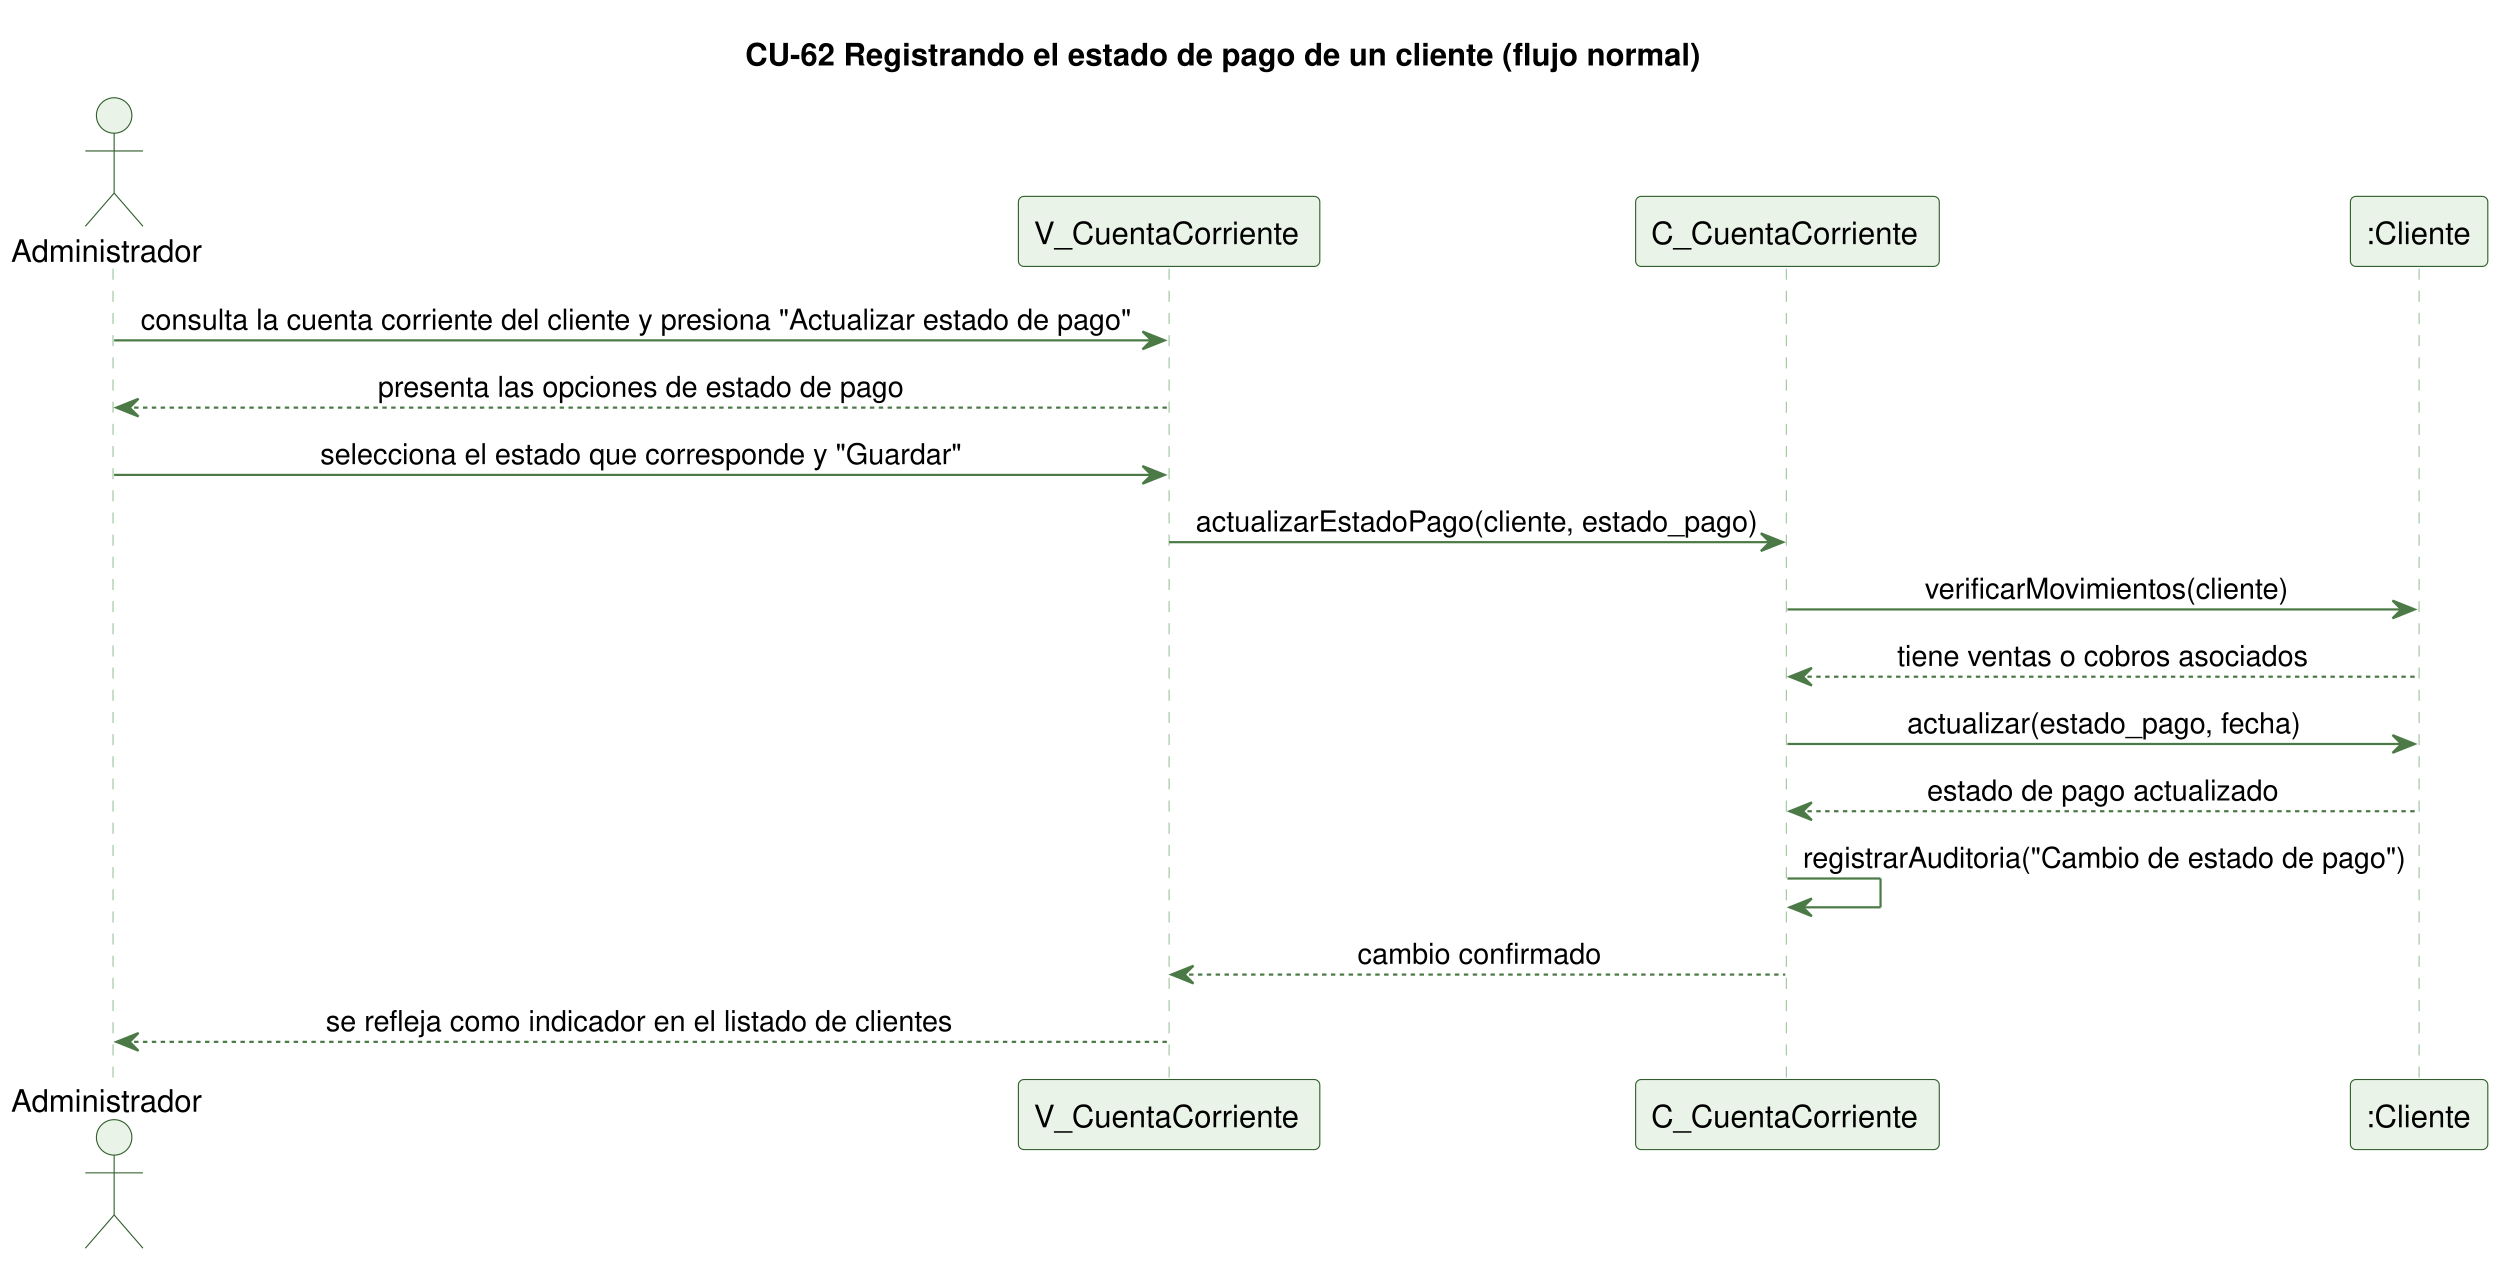
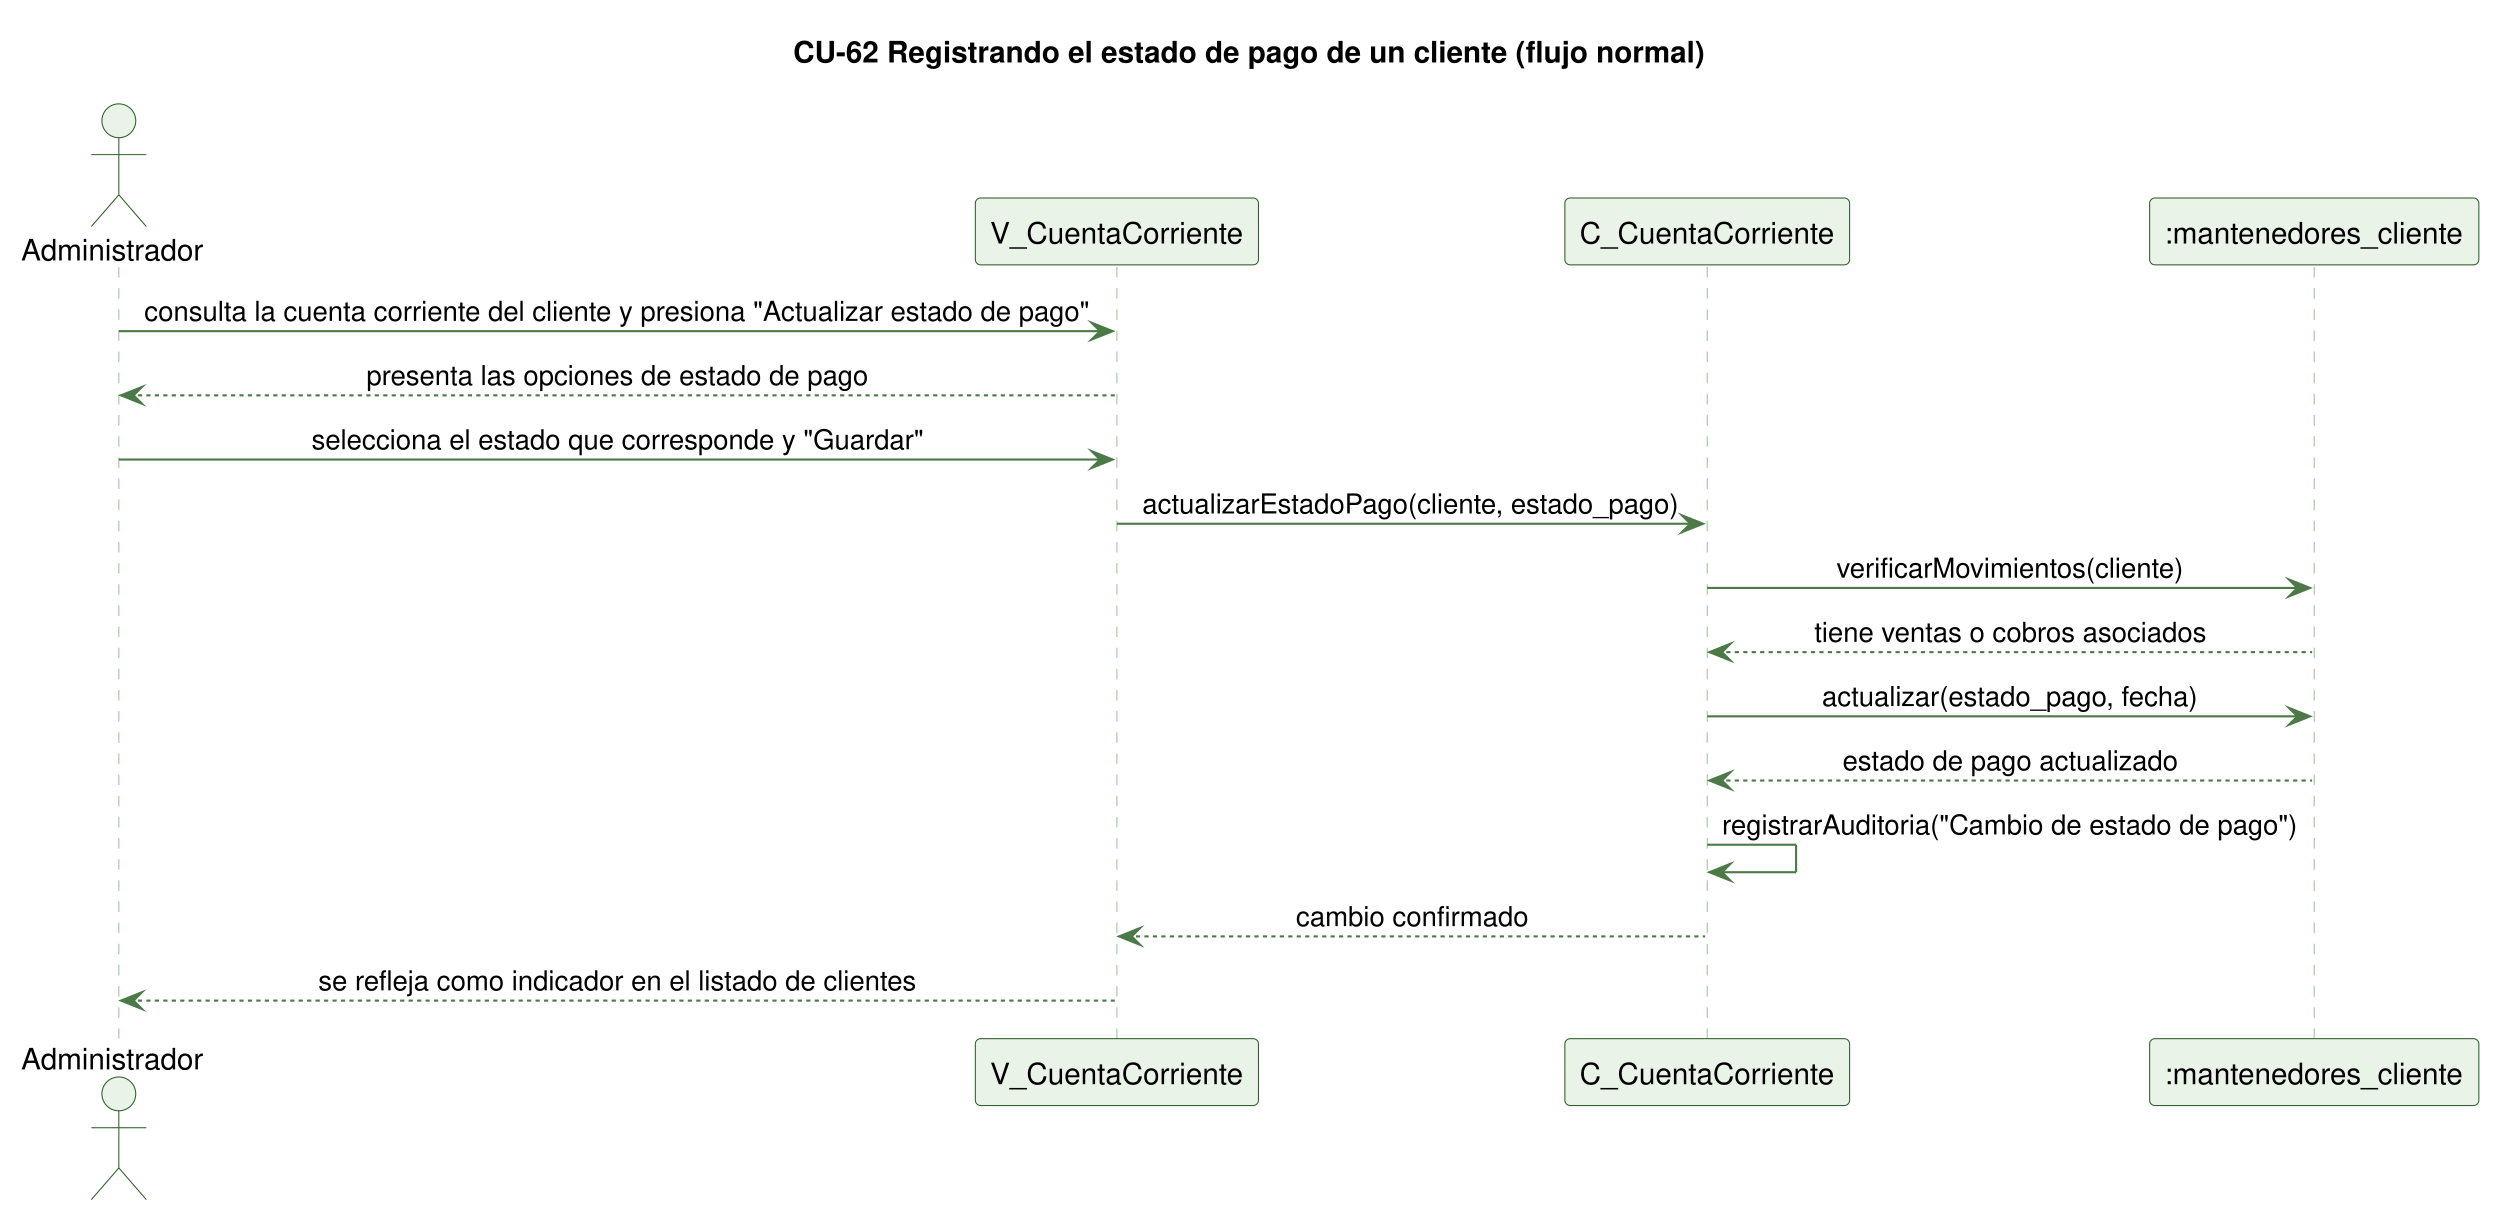
- <svg xmlns="http://www.w3.org/2000/svg" contentStyleType="text/css" height="570px" preserveAspectRatio="none" style="width:1128px;height:570px;background:#FFFFFF;" version="1.1" viewBox="0 0 1128 570" width="1128px" zoomAndPan="magnify">
+ <svg xmlns="http://www.w3.org/2000/svg" version="1.1" data-diagram-type="SEQUENCE" style="width:1182px;height:579px;background:#FFFFFF;" width="1182px" height="579px" viewBox="0 0 1182 579" zoomAndPan="magnify" preserveAspectRatio="none" contentStyleType="text/css">
  <defs />
-   <g>
-     <text fill="#000000" font-family="Helvetica" font-size="14" font-weight="bold" lengthAdjust="spacing" textLength="454" x="336.25" y="29.533">CU-62 Registrando el estado de pago de un cliente (flujo normal)</text>
-     <line style="stroke:#9CC49A;stroke-width:0.5;stroke-dasharray:5.0,5.0;" x1="51" x2="51" y1="121.219" y2="488.086" />
-     <line style="stroke:#9CC49A;stroke-width:0.5;stroke-dasharray:5.0,5.0;" x1="527.5" x2="527.5" y1="121.219" y2="488.086" />
-     <line style="stroke:#9CC49A;stroke-width:0.5;stroke-dasharray:5.0,5.0;" x1="806" x2="806" y1="121.219" y2="488.086" />
-     <line style="stroke:#9CC49A;stroke-width:0.5;stroke-dasharray:5.0,5.0;" x1="1091.5" x2="1091.5" y1="121.219" y2="488.086" />
-     <text fill="#000000" font-family="Helvetica" font-size="14" lengthAdjust="spacing" textLength="87" x="5" y="118.143">Administrador</text>
-     <ellipse cx="51.5" cy="52.109" fill="#EAF3E7" rx="8" ry="8" style="stroke:#2E5E2A;stroke-width:0.5;" />
-     <path d="M51.5,60.109 L51.5,87.109 M38.5,68.109 L64.5,68.109 M51.5,87.109 L38.5,102.109 M51.5,87.109 L64.5,102.109 " fill="none" style="stroke:#2E5E2A;stroke-width:0.5;" />
-     <text fill="#000000" font-family="Helvetica" font-size="14" lengthAdjust="spacing" textLength="87" x="5" y="501.619">Administrador</text>
-     <ellipse cx="51.5" cy="513.195" fill="#EAF3E7" rx="8" ry="8" style="stroke:#2E5E2A;stroke-width:0.5;" />
-     <path d="M51.5,521.195 L51.5,548.195 M38.5,529.195 L64.5,529.195 M51.5,548.195 L38.5,563.195 M51.5,548.195 L64.5,563.195 " fill="none" style="stroke:#2E5E2A;stroke-width:0.5;" />
-     <rect fill="#EAF3E7" height="31.609" rx="2.5" ry="2.5" style="stroke:#2E5E2A;stroke-width:0.5;" width="136" x="459.5" y="88.609" />
-     <text fill="#000000" font-family="Helvetica" font-size="14" lengthAdjust="spacing" textLength="122" x="466.5" y="110.143">V_CuentaCorriente</text>
-     <rect fill="#EAF3E7" height="31.609" rx="2.5" ry="2.5" style="stroke:#2E5E2A;stroke-width:0.5;" width="136" x="459.5" y="487.086" />
-     <text fill="#000000" font-family="Helvetica" font-size="14" lengthAdjust="spacing" textLength="122" x="466.5" y="508.619">V_CuentaCorriente</text>
-     <rect fill="#EAF3E7" height="31.609" rx="2.5" ry="2.5" style="stroke:#2E5E2A;stroke-width:0.5;" width="137" x="738" y="88.609" />
-     <text fill="#000000" font-family="Helvetica" font-size="14" lengthAdjust="spacing" textLength="123" x="745" y="110.143">C_CuentaCorriente</text>
-     <rect fill="#EAF3E7" height="31.609" rx="2.5" ry="2.5" style="stroke:#2E5E2A;stroke-width:0.5;" width="137" x="738" y="487.086" />
-     <text fill="#000000" font-family="Helvetica" font-size="14" lengthAdjust="spacing" textLength="123" x="745" y="508.619">C_CuentaCorriente</text>
-     <rect fill="#EAF3E7" height="31.609" rx="2.5" ry="2.5" style="stroke:#2E5E2A;stroke-width:0.5;" width="62" x="1060.5" y="88.609" />
-     <text fill="#000000" font-family="Helvetica" font-size="14" lengthAdjust="spacing" textLength="48" x="1067.5" y="110.143">:Cliente</text>
-     <rect fill="#EAF3E7" height="31.609" rx="2.5" ry="2.5" style="stroke:#2E5E2A;stroke-width:0.5;" width="62" x="1060.5" y="487.086" />
-     <text fill="#000000" font-family="Helvetica" font-size="14" lengthAdjust="spacing" textLength="48" x="1067.5" y="508.619">:Cliente</text>
-     <polygon fill="#4B7A46" points="515.5,149.57,525.5,153.57,515.5,157.57,519.5,153.57" style="stroke:#4B7A46;stroke-width:1.0;" />
-     <line style="stroke:#4B7A46;stroke-width:1.0;" x1="51.5" x2="521.5" y1="153.57" y2="153.57" />
-     <text fill="#000000" font-family="Helvetica" font-size="13" lengthAdjust="spacing" textLength="452" x="63.5" y="148.714">consulta la cuenta corriente del cliente y presiona "Actualizar estado de pago"</text>
-     <polygon fill="#4B7A46" points="62.5,179.922,52.5,183.922,62.5,187.922,58.5,183.922" style="stroke:#4B7A46;stroke-width:1.0;" />
-     <line style="stroke:#4B7A46;stroke-width:1.0;stroke-dasharray:2.0,2.0;" x1="56.5" x2="526.5" y1="183.922" y2="183.922" />
-     <text fill="#000000" font-family="Helvetica" font-size="13" lengthAdjust="spacing" textLength="238" x="170.5" y="179.065">presenta las opciones de estado de pago</text>
-     <polygon fill="#4B7A46" points="515.5,210.273,525.5,214.273,515.5,218.273,519.5,214.273" style="stroke:#4B7A46;stroke-width:1.0;" />
-     <line style="stroke:#4B7A46;stroke-width:1.0;" x1="51.5" x2="521.5" y1="214.273" y2="214.273" />
-     <text fill="#000000" font-family="Helvetica" font-size="13" lengthAdjust="spacing" textLength="290" x="144.5" y="209.417">selecciona el estado que corresponde y "Guardar"</text>
-     <polygon fill="#4B7A46" points="794.5,240.625,804.5,244.625,794.5,248.625,798.5,244.625" style="stroke:#4B7A46;stroke-width:1.0;" />
-     <line style="stroke:#4B7A46;stroke-width:1.0;" x1="527.5" x2="800.5" y1="244.625" y2="244.625" />
-     <text fill="#000000" font-family="Helvetica" font-size="13" lengthAdjust="spacing" textLength="255" x="539.5" y="239.769">actualizarEstadoPago(cliente, estado_pago)</text>
-     <polygon fill="#4B7A46" points="1079.5,270.977,1089.5,274.977,1079.5,278.977,1083.5,274.977" style="stroke:#4B7A46;stroke-width:1.0;" />
-     <line style="stroke:#4B7A46;stroke-width:1.0;" x1="806.5" x2="1085.5" y1="274.977" y2="274.977" />
-     <text fill="#000000" font-family="Helvetica" font-size="13" lengthAdjust="spacing" textLength="161" x="868.5" y="270.12">verificarMovimientos(cliente)</text>
-     <polygon fill="#4B7A46" points="817.5,301.328,807.5,305.328,817.5,309.328,813.5,305.328" style="stroke:#4B7A46;stroke-width:1.0;" />
-     <line style="stroke:#4B7A46;stroke-width:1.0;stroke-dasharray:2.0,2.0;" x1="811.5" x2="1090.5" y1="305.328" y2="305.328" />
-     <text fill="#000000" font-family="Helvetica" font-size="13" lengthAdjust="spacing" textLength="186" x="856" y="300.472">tiene ventas o cobros asociados</text>
-     <polygon fill="#4B7A46" points="1079.5,331.68,1089.5,335.68,1079.5,339.68,1083.5,335.68" style="stroke:#4B7A46;stroke-width:1.0;" />
-     <line style="stroke:#4B7A46;stroke-width:1.0;" x1="806.5" x2="1085.5" y1="335.68" y2="335.68" />
-     <text fill="#000000" font-family="Helvetica" font-size="13" lengthAdjust="spacing" textLength="177" x="860.5" y="330.823">actualizar(estado_pago, fecha)</text>
-     <polygon fill="#4B7A46" points="817.5,362.031,807.5,366.031,817.5,370.031,813.5,366.031" style="stroke:#4B7A46;stroke-width:1.0;" />
-     <line style="stroke:#4B7A46;stroke-width:1.0;stroke-dasharray:2.0,2.0;" x1="811.5" x2="1090.5" y1="366.031" y2="366.031" />
-     <text fill="#000000" font-family="Helvetica" font-size="13" lengthAdjust="spacing" textLength="159" x="869.5" y="361.175">estado de pago actualizado</text>
-     <line style="stroke:#4B7A46;stroke-width:1.0;" x1="806.5" x2="848.5" y1="396.383" y2="396.383" />
-     <line style="stroke:#4B7A46;stroke-width:1.0;" x1="848.5" x2="848.5" y1="396.383" y2="409.383" />
-     <line style="stroke:#4B7A46;stroke-width:1.0;" x1="807.5" x2="848.5" y1="409.383" y2="409.383" />
-     <polygon fill="#4B7A46" points="817.5,405.383,807.5,409.383,817.5,413.383,813.5,409.383" style="stroke:#4B7A46;stroke-width:1.0;" />
-     <text fill="#000000" font-family="Helvetica" font-size="13" lengthAdjust="spacing" textLength="271" x="813.5" y="391.526">registrarAuditoria("Cambio de estado de pago")</text>
-     <polygon fill="#4B7A46" points="538.5,435.734,528.5,439.734,538.5,443.734,534.5,439.734" style="stroke:#4B7A46;stroke-width:1.0;" />
-     <line style="stroke:#4B7A46;stroke-width:1.0;stroke-dasharray:2.0,2.0;" x1="532.5" x2="805.5" y1="439.734" y2="439.734" />
-     <text fill="#000000" font-family="Helvetica" font-size="13" lengthAdjust="spacing" textLength="109" x="612.5" y="434.878">cambio confirmado</text>
-     <polygon fill="#4B7A46" points="62.5,466.086,52.5,470.086,62.5,474.086,58.5,470.086" style="stroke:#4B7A46;stroke-width:1.0;" />
-     <line style="stroke:#4B7A46;stroke-width:1.0;stroke-dasharray:2.0,2.0;" x1="56.5" x2="526.5" y1="470.086" y2="470.086" />
-     <text fill="#000000" font-family="Helvetica" font-size="13" lengthAdjust="spacing" textLength="285" x="147" y="465.229">se refleja como indicador en el listado de clientes</text>
+   <g font-family="sans-serif" lengthAdjust="spacing">
+     <g class="title" data-source-line="13">
+       <text x="375.026" y="29.533" fill="#000" font-size="14" textLength="430.944" font-weight="700" font-family="Helvetica">CU-62 Registrando el estado de pago de un cliente (flujo normal)</text>
+     </g>
+     <g>
+       <rect x="52.683" y="126.219" width="8" height="364.867" fill="#000" fill-opacity="0" />
+       <line x1="56.183" y1="126.219" x2="56.183" y2="491.086" style="stroke:#9CC49A;stroke-width:0.5;stroke-dasharray:5,5;" />
+     </g>
+     <g>
+       <rect x="524.573" y="126.219" width="8" height="364.867" fill="#000" fill-opacity="0" />
+       <line x1="528.073" y1="126.219" x2="528.073" y2="491.086" style="stroke:#9CC49A;stroke-width:0.5;stroke-dasharray:5,5;" />
+     </g>
+     <g>
+       <rect x="803.686" y="126.219" width="8" height="364.867" fill="#000" fill-opacity="0" />
+       <line x1="807.186" y1="126.219" x2="807.186" y2="491.086" style="stroke:#9CC49A;stroke-width:0.5;stroke-dasharray:5,5;" />
+     </g>
+     <g>
+       <rect x="1090.673" y="126.219" width="8" height="364.867" fill="#000" fill-opacity="0" />
+       <line x1="1094.173" y1="126.219" x2="1094.173" y2="491.086" style="stroke:#9CC49A;stroke-width:0.5;stroke-dasharray:5,5;" />
+     </g>
+     <text x="10" y="123.143" fill="#000" font-size="14" textLength="86.365" font-family="Helvetica">Administrador</text>
+     <ellipse cx="56.183" cy="57.109" rx="8" ry="8" fill="#EAF3E7" style="stroke:#2E5E2A;stroke-width:0.5;" />
+     <path d="M56.183,65.109 L56.183,92.109 M43.183,73.109 L69.183,73.109 M56.183,92.109 L43.183,107.109 M56.183,92.109 L69.183,107.109" style="stroke:#2E5E2A;stroke-width:0.5;" fill="none" />
+     <rect x="461.149" y="93.609" width="133.848" height="31.609" fill="#EAF3E7" style="stroke:#2E5E2A;stroke-width:0.5;" rx="2.5" ry="2.5" />
+     <text x="468.149" y="115.143" fill="#000" font-size="14" textLength="119.848" font-family="Helvetica">V_CuentaCorriente</text>
+     <rect x="739.875" y="93.609" width="134.62" height="31.609" fill="#EAF3E7" style="stroke:#2E5E2A;stroke-width:0.5;" rx="2.5" ry="2.5" />
+     <text x="746.875" y="115.143" fill="#000" font-size="14" textLength="120.62" font-family="Helvetica">C_CuentaCorriente</text>
+     <rect x="1016.349" y="93.609" width="155.647" height="31.609" fill="#EAF3E7" style="stroke:#2E5E2A;stroke-width:0.5;" rx="2.5" ry="2.5" />
+     <text x="1023.349" y="115.143" fill="#000" font-size="14" textLength="141.647" font-family="Helvetica">:mantenedores_cliente</text>
+     <text x="10" y="505.619" fill="#000" font-size="14" textLength="86.365" font-family="Helvetica">Administrador</text>
+     <ellipse cx="56.183" cy="517.195" rx="8" ry="8" fill="#EAF3E7" style="stroke:#2E5E2A;stroke-width:0.5;" />
+     <path d="M56.183,525.195 L56.183,552.195 M43.183,533.195 L69.183,533.195 M56.183,552.195 L43.183,567.195 M56.183,552.195 L69.183,567.195" style="stroke:#2E5E2A;stroke-width:0.5;" fill="none" />
+     <rect x="461.149" y="491.086" width="133.848" height="31.609" fill="#EAF3E7" style="stroke:#2E5E2A;stroke-width:0.5;" rx="2.5" ry="2.5" />
+     <text x="468.149" y="512.619" fill="#000" font-size="14" textLength="119.848" font-family="Helvetica">V_CuentaCorriente</text>
+     <rect x="739.875" y="491.086" width="134.62" height="31.609" fill="#EAF3E7" style="stroke:#2E5E2A;stroke-width:0.5;" rx="2.5" ry="2.5" />
+     <text x="746.875" y="512.619" fill="#000" font-size="14" textLength="120.62" font-family="Helvetica">C_CuentaCorriente</text>
+     <rect x="1016.349" y="491.086" width="155.647" height="31.609" fill="#EAF3E7" style="stroke:#2E5E2A;stroke-width:0.5;" rx="2.5" ry="2.5" />
+     <text x="1023.349" y="512.619" fill="#000" font-size="14" textLength="141.647" font-family="Helvetica">:mantenedores_cliente</text>
+     <polygon points="516.073,152.57,526.073,156.57,516.073,160.57,520.073,156.57" fill="#4B7A46" style="stroke:#4B7A46;stroke-width:1;stroke-linejoin:miter;stroke-miterlimit:10;" />
+     <line x1="56.183" y1="156.57" x2="522.073" y2="156.57" style="stroke:#4B7A46;stroke-width:1;" />
+     <text x="68.183" y="151.714" fill="#000" font-size="13" textLength="447.891" font-family="Helvetica">consulta la cuenta corriente del cliente y presiona "Actualizar estado de pago"</text>
+     <polygon points="67.183,182.922,57.183,186.922,67.183,190.922,63.183,186.922" fill="#4B7A46" style="stroke:#4B7A46;stroke-width:1;stroke-linejoin:miter;stroke-miterlimit:10;" />
+     <line x1="61.183" y1="186.922" x2="527.073" y2="186.922" style="stroke:#4B7A46;stroke-width:1;stroke-dasharray:2,2;" />
+     <text x="173.233" y="182.065" fill="#000" font-size="13" textLength="237.79" font-family="Helvetica">presenta las opciones de estado de pago</text>
+     <polygon points="516.073,213.273,526.073,217.273,516.073,221.273,520.073,217.273" fill="#4B7A46" style="stroke:#4B7A46;stroke-width:1;stroke-linejoin:miter;stroke-miterlimit:10;" />
+     <line x1="56.183" y1="217.273" x2="522.073" y2="217.273" style="stroke:#4B7A46;stroke-width:1;" />
+     <text x="147.316" y="212.417" fill="#000" font-size="13" textLength="289.625" font-family="Helvetica">selecciona el estado que corresponde y "Guardar"</text>
+     <polygon points="795.186,243.625,805.186,247.625,795.186,251.625,799.186,247.625" fill="#4B7A46" style="stroke:#4B7A46;stroke-width:1;stroke-linejoin:miter;stroke-miterlimit:10;" />
+     <line x1="528.073" y1="247.625" x2="801.186" y2="247.625" style="stroke:#4B7A46;stroke-width:1;" />
+     <text x="540.073" y="242.769" fill="#000" font-size="13" textLength="255.112" font-family="Helvetica">actualizarEstadoPago(cliente, estado_pago)</text>
+     <polygon points="1082.173,273.977,1092.173,277.977,1082.173,281.977,1086.173,277.977" fill="#4B7A46" style="stroke:#4B7A46;stroke-width:1;stroke-linejoin:miter;stroke-miterlimit:10;" />
+     <line x1="807.186" y1="277.977" x2="1088.173" y2="277.977" style="stroke:#4B7A46;stroke-width:1;" />
+     <text x="868.325" y="273.12" fill="#000" font-size="13" textLength="164.709" font-family="Helvetica">verificarMovimientos(cliente)</text>
+     <polygon points="818.186,304.328,808.186,308.328,818.186,312.328,814.186,308.328" fill="#4B7A46" style="stroke:#4B7A46;stroke-width:1;stroke-linejoin:miter;stroke-miterlimit:10;" />
+     <line x1="812.186" y1="308.328" x2="1093.173" y2="308.328" style="stroke:#4B7A46;stroke-width:1;stroke-dasharray:2,2;" />
+     <text x="857.816" y="303.472" fill="#000" font-size="13" textLength="185.726" font-family="Helvetica">tiene ventas o cobros asociados</text>
+     <polygon points="1082.173,334.68,1092.173,338.68,1082.173,342.68,1086.173,338.68" fill="#4B7A46" style="stroke:#4B7A46;stroke-width:1;stroke-linejoin:miter;stroke-miterlimit:10;" />
+     <line x1="807.186" y1="338.68" x2="1088.173" y2="338.68" style="stroke:#4B7A46;stroke-width:1;" />
+     <text x="861.428" y="333.823" fill="#000" font-size="13" textLength="178.502" font-family="Helvetica">actualizar(estado_pago, fecha)</text>
+     <polygon points="818.186,365.031,808.186,369.031,818.186,373.031,814.186,369.031" fill="#4B7A46" style="stroke:#4B7A46;stroke-width:1;stroke-linejoin:miter;stroke-miterlimit:10;" />
+     <line x1="812.186" y1="369.031" x2="1093.173" y2="369.031" style="stroke:#4B7A46;stroke-width:1;stroke-dasharray:2,2;" />
+     <text x="871.172" y="364.175" fill="#000" font-size="13" textLength="159.015" font-family="Helvetica">estado de pago actualizado</text>
+     <line x1="807.186" y1="399.383" x2="849.186" y2="399.383" style="stroke:#4B7A46;stroke-width:1;" />
+     <line x1="849.186" y1="399.383" x2="849.186" y2="412.383" style="stroke:#4B7A46;stroke-width:1;" />
+     <line x1="808.186" y1="412.383" x2="849.186" y2="412.383" style="stroke:#4B7A46;stroke-width:1;" />
+     <polygon points="818.186,408.383,808.186,412.383,818.186,416.383,814.186,412.383" fill="#4B7A46" style="stroke:#4B7A46;stroke-width:1;stroke-linejoin:miter;stroke-miterlimit:10;" />
+     <text x="814.186" y="394.526" fill="#000" font-size="13" textLength="272.987" font-family="Helvetica">registrarAuditoria("Cambio de estado de pago")</text>
+     <polygon points="539.073,438.734,529.073,442.734,539.073,446.734,535.073,442.734" fill="#4B7A46" style="stroke:#4B7A46;stroke-width:1;stroke-linejoin:miter;stroke-miterlimit:10;" />
+     <line x1="533.073" y1="442.734" x2="806.186" y2="442.734" style="stroke:#4B7A46;stroke-width:1;stroke-dasharray:2,2;" />
+     <text x="612.716" y="437.878" fill="#000" font-size="13" textLength="109.827" font-family="Helvetica">cambio confirmado</text>
+     <polygon points="67.183,469.086,57.183,473.086,67.183,477.086,63.183,473.086" fill="#4B7A46" style="stroke:#4B7A46;stroke-width:1;stroke-linejoin:miter;stroke-miterlimit:10;" />
+     <line x1="61.183" y1="473.086" x2="527.073" y2="473.086" style="stroke:#4B7A46;stroke-width:1;stroke-dasharray:2,2;" />
+     <text x="150.493" y="468.229" fill="#000" font-size="13" textLength="283.271" font-family="Helvetica">se refleja como indicador en el listado de clientes</text>
  </g>
</svg>
